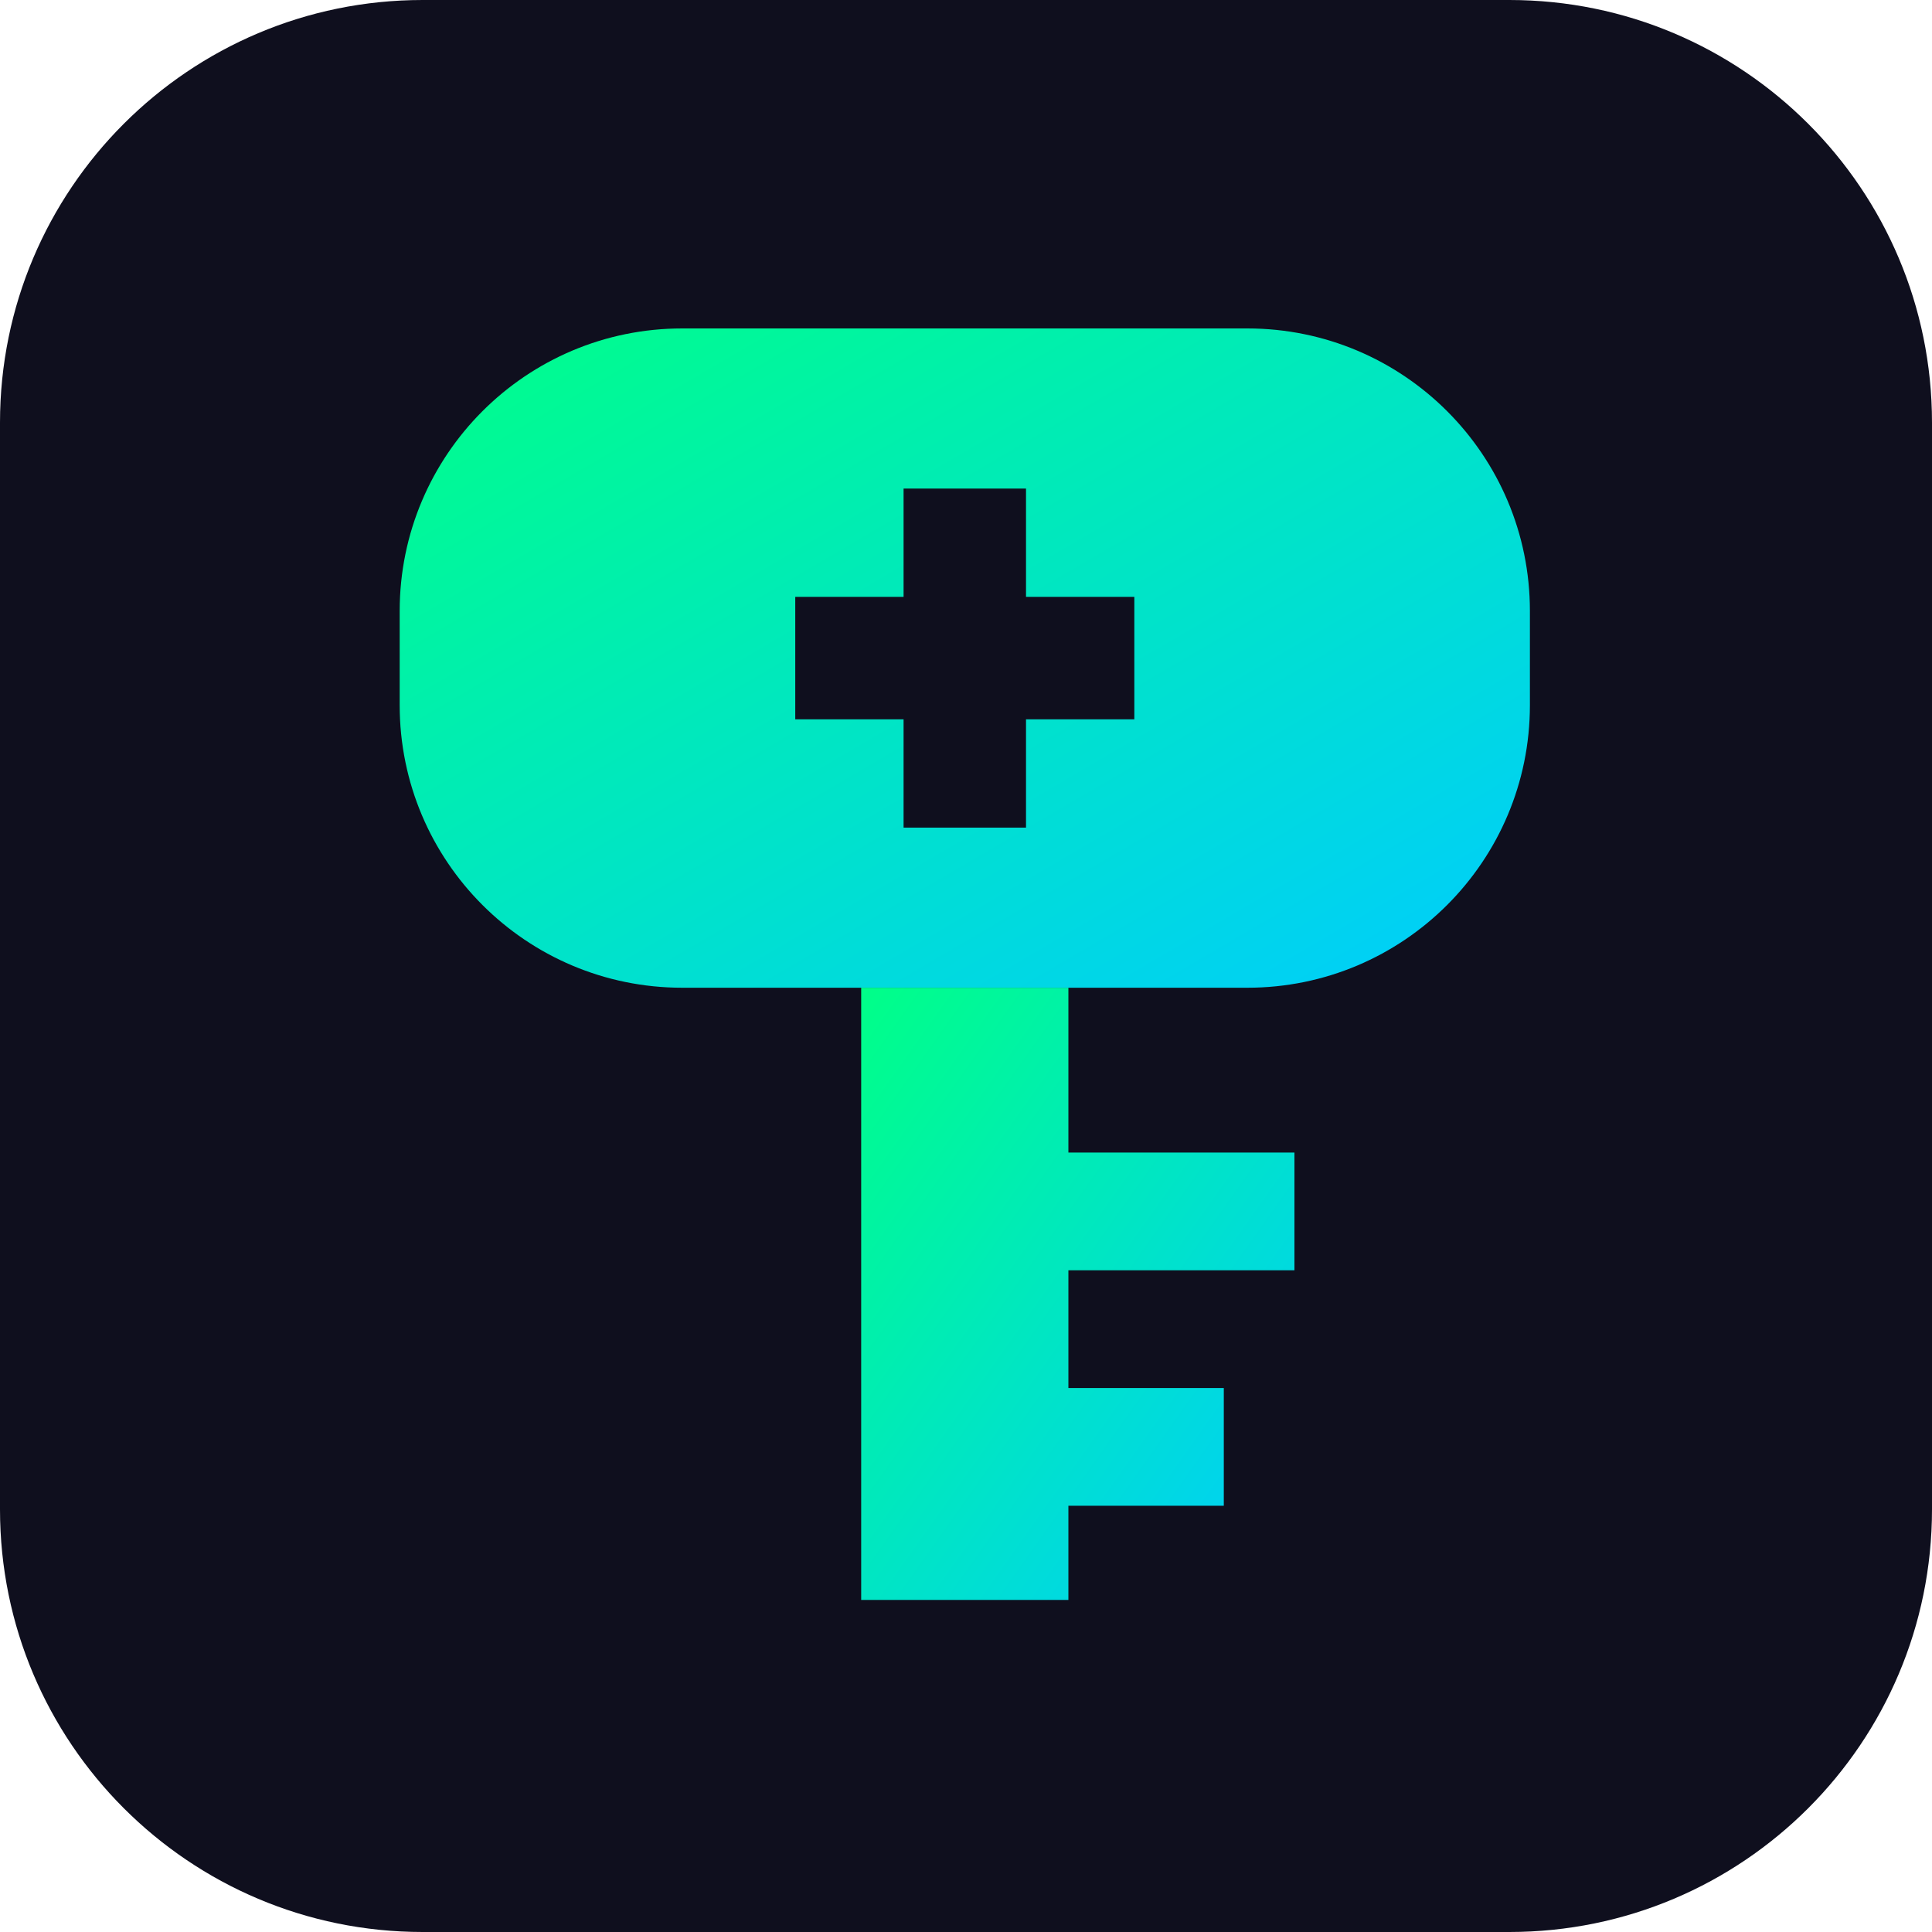
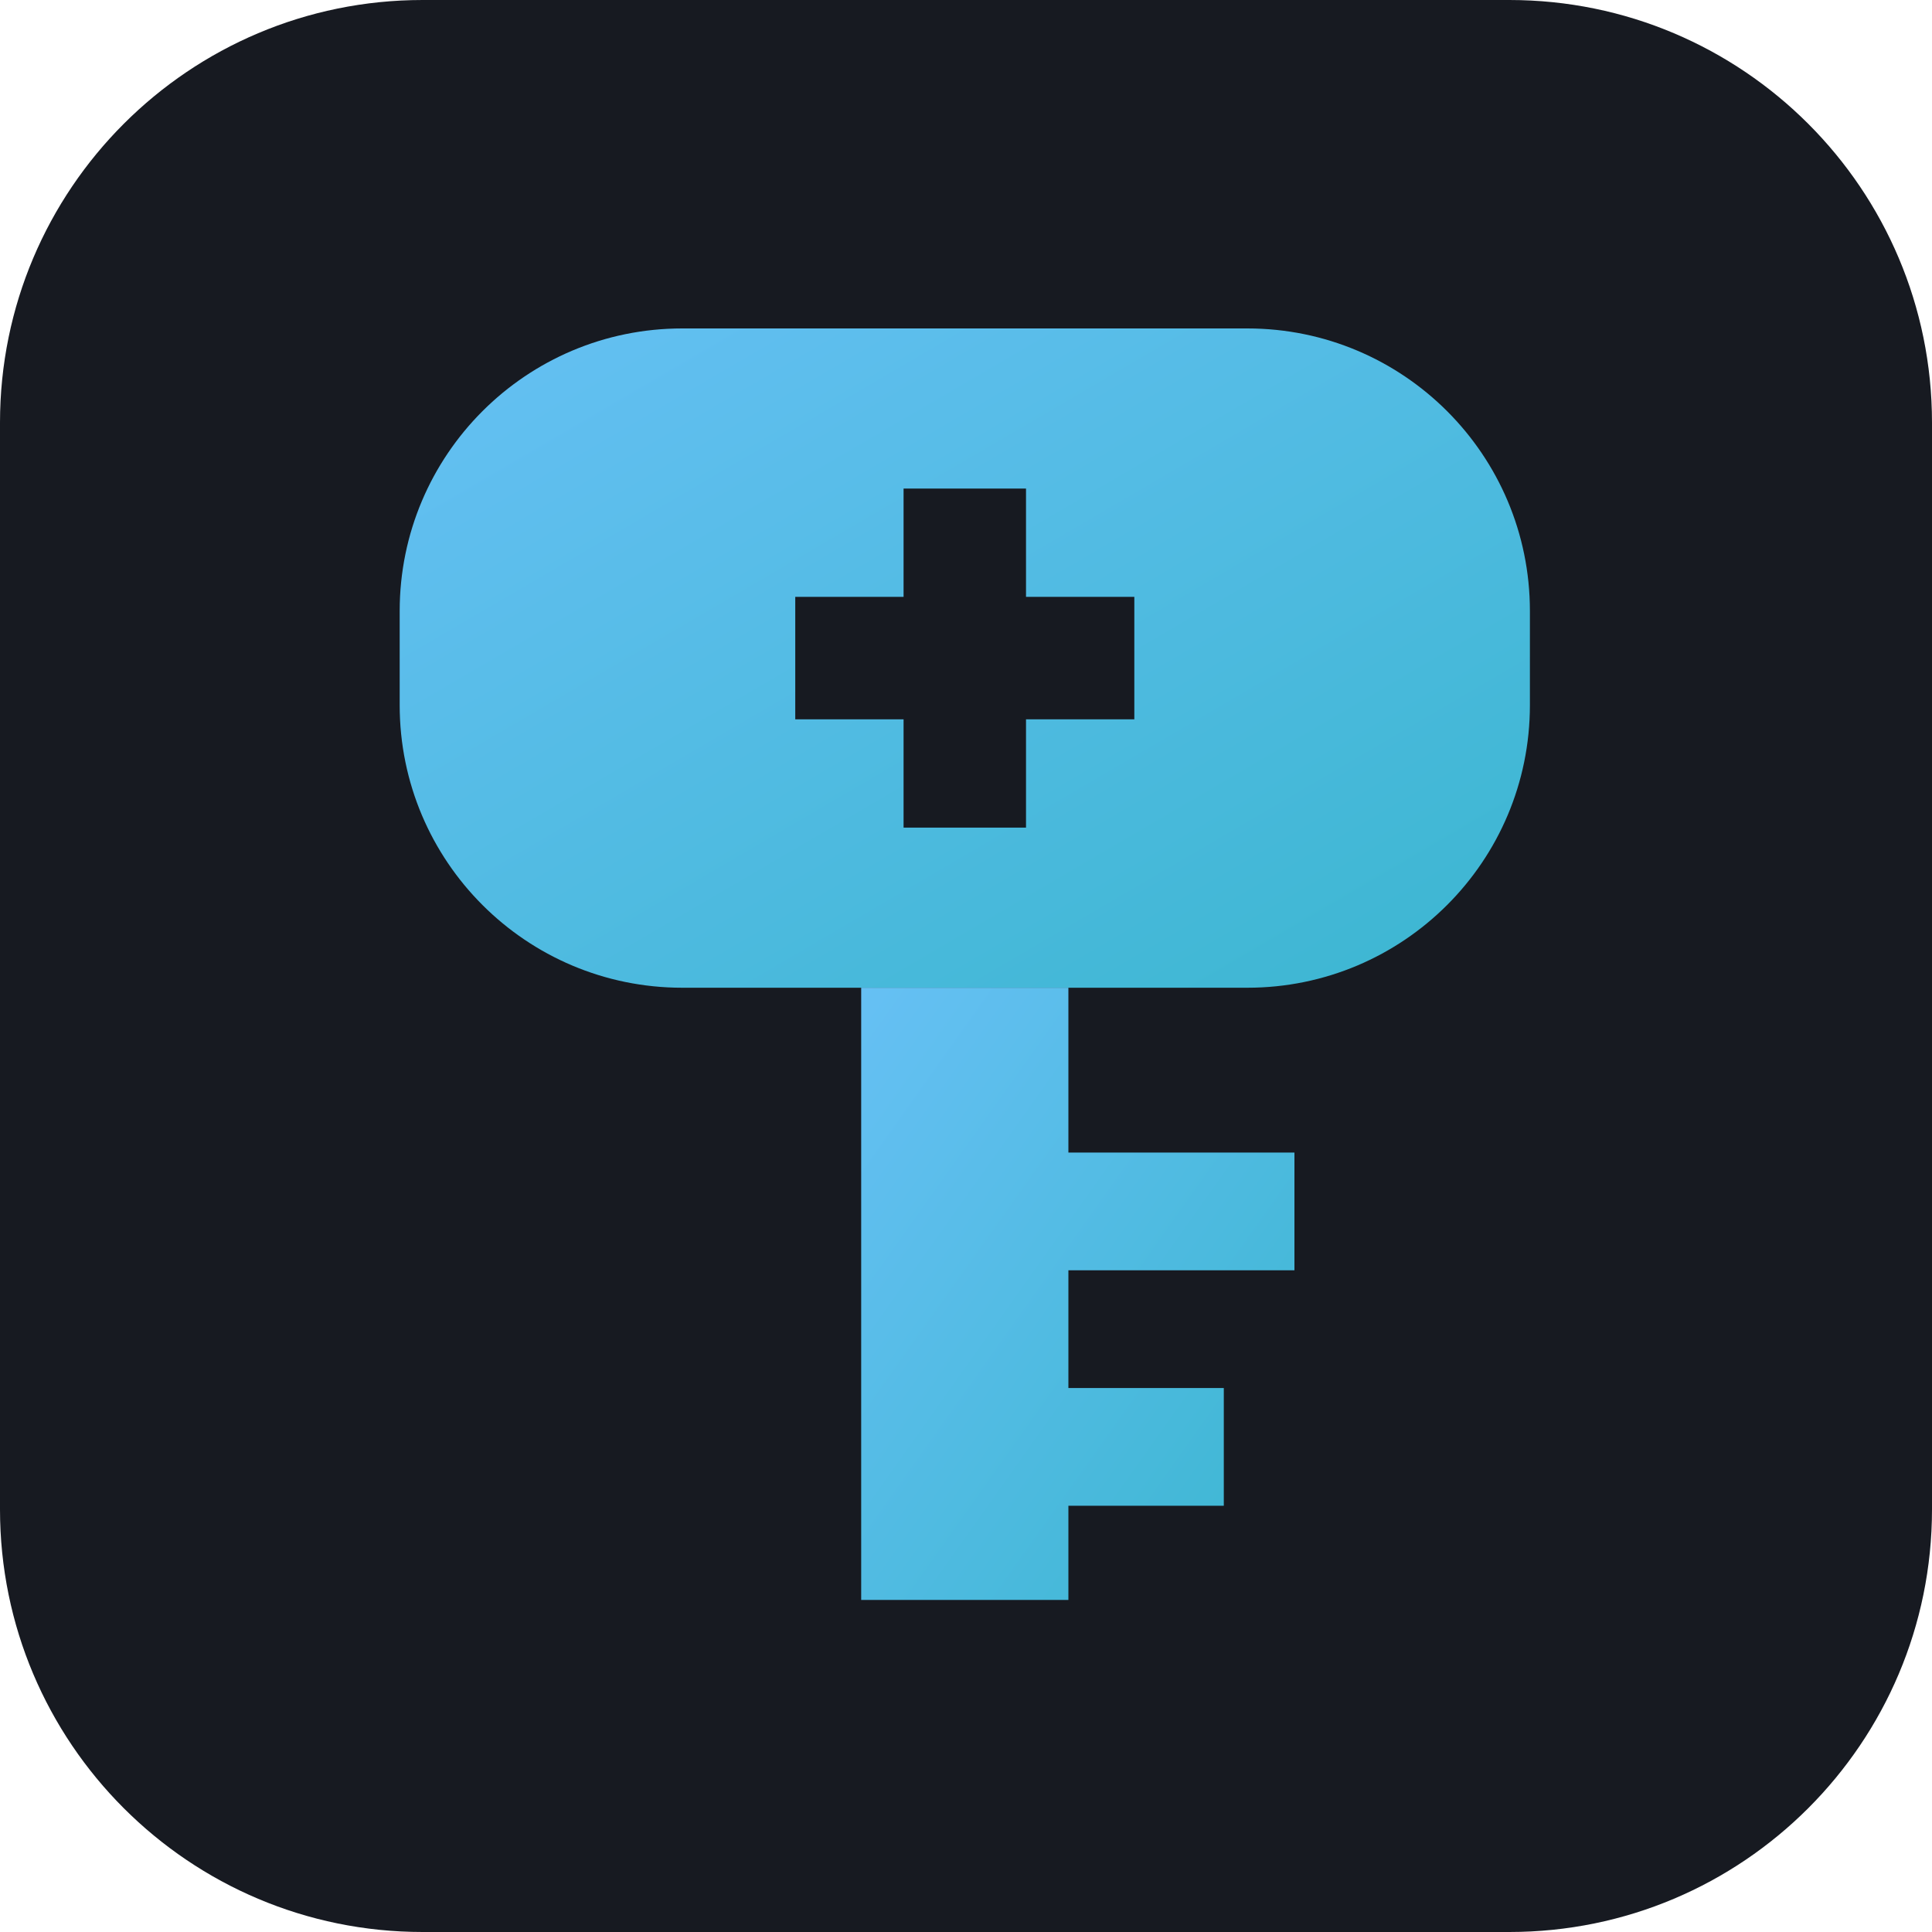
<svg xmlns="http://www.w3.org/2000/svg" viewBox="0 0 32 32">
  <defs>
    <linearGradient id="kv-favicon-gradient" x1="0" y1="0" x2="1" y2="1">
-       <stop offset="0%" stop-color="#00ff88" />
-       <stop offset="100%" stop-color="#00ccff" />
+       <stop offset="0%" stop-color="#66c0f4" />
+       <stop offset="100%" stop-color="#3bb6d0" />
    </linearGradient>
  </defs>
-   <rect width="32" height="32" rx="7" fill="#0f0f1e" />
+   <rect width="32" height="32" rx="7" fill="#171a21" />
  <g transform="translate(3.5, 3.1) scale(0.78)">
    <path fill-rule="evenodd" fill="url(#kv-favicon-gradient)" d="M 10 3 H 22 A 6 6 0 0 1 28 9 V 11 A 6 6 0 0 1 22 17 H 10 A 6 6 0 0 1 4 11 V 9 A 6 6 0 0 1 10 3 Z          M 14.7 6.4 H 17.3 V 8.7 H 19.6 V 11.3 H 17.3 V 13.6 H 14.7 V 11.3 H 12.4 V 8.7 H 14.7 Z" />
    <path fill="url(#kv-favicon-gradient)" d="M 13.8 17 H 18.2 V 20.5 H 23 V 23 H 18.2 V 25.5 H 21.5 V 28 H 18.2 V 30 H 13.8 Z" />
  </g>
</svg>
